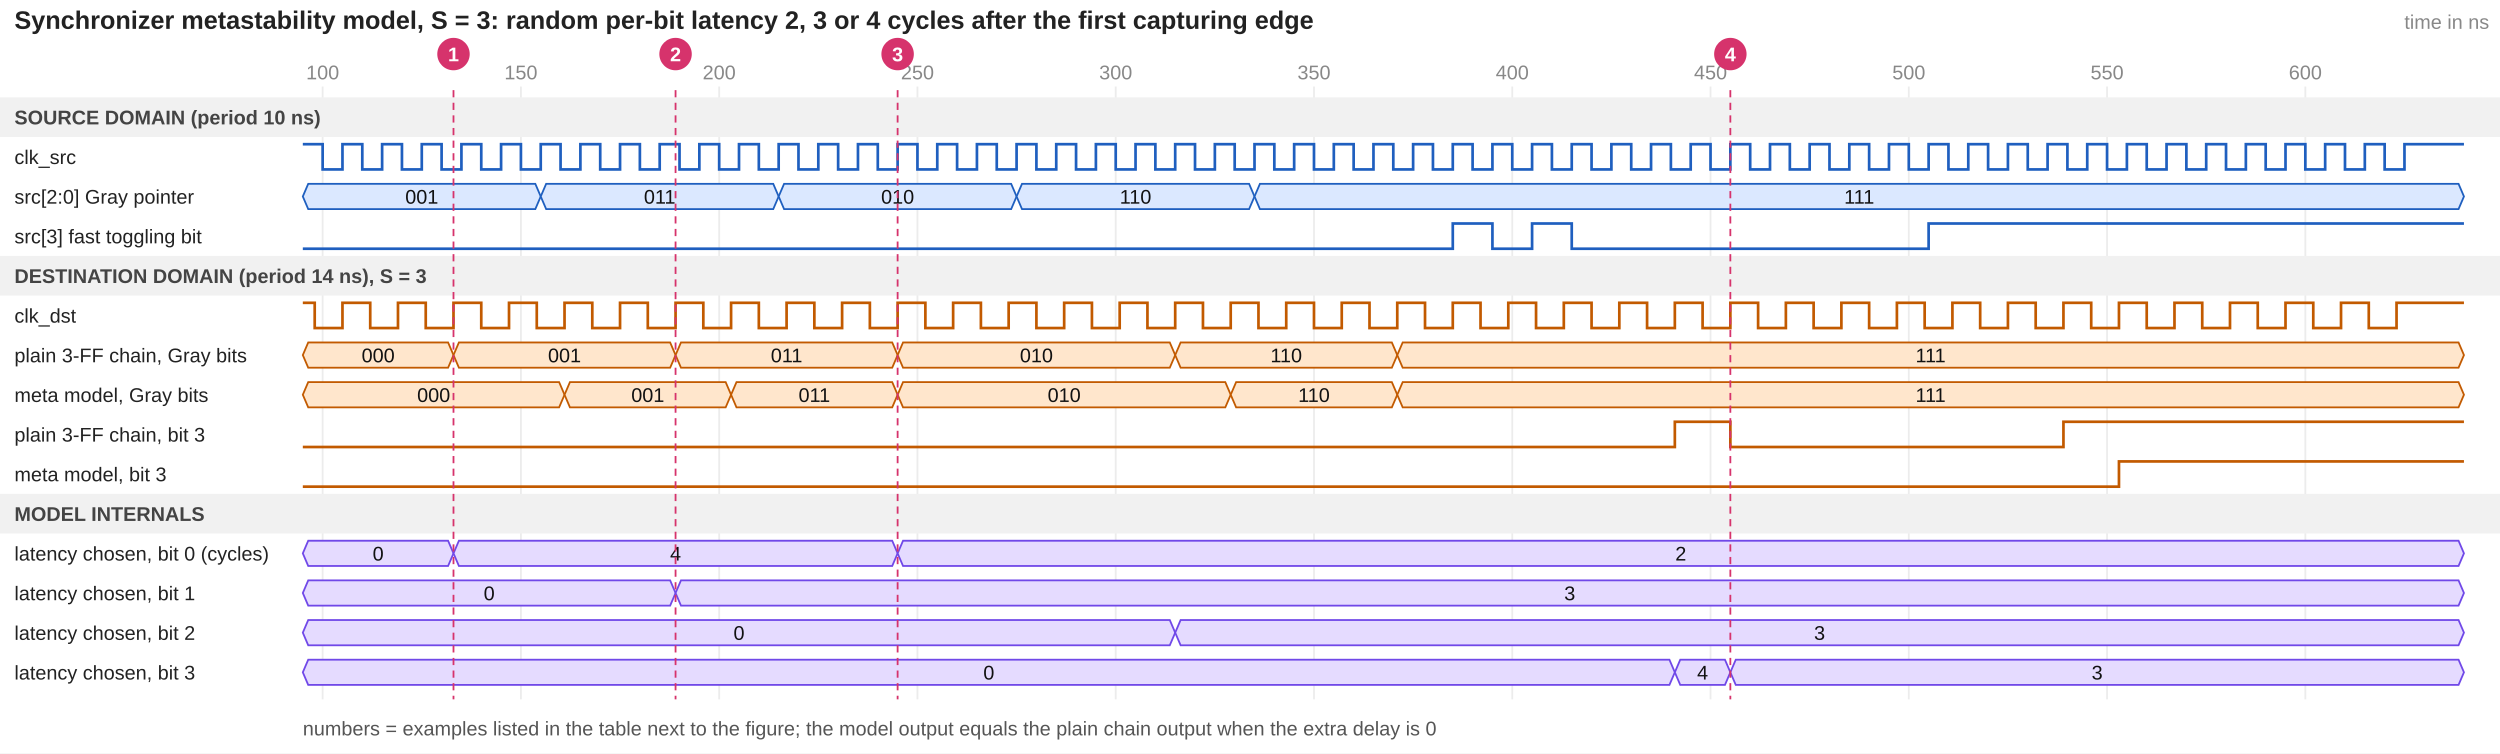
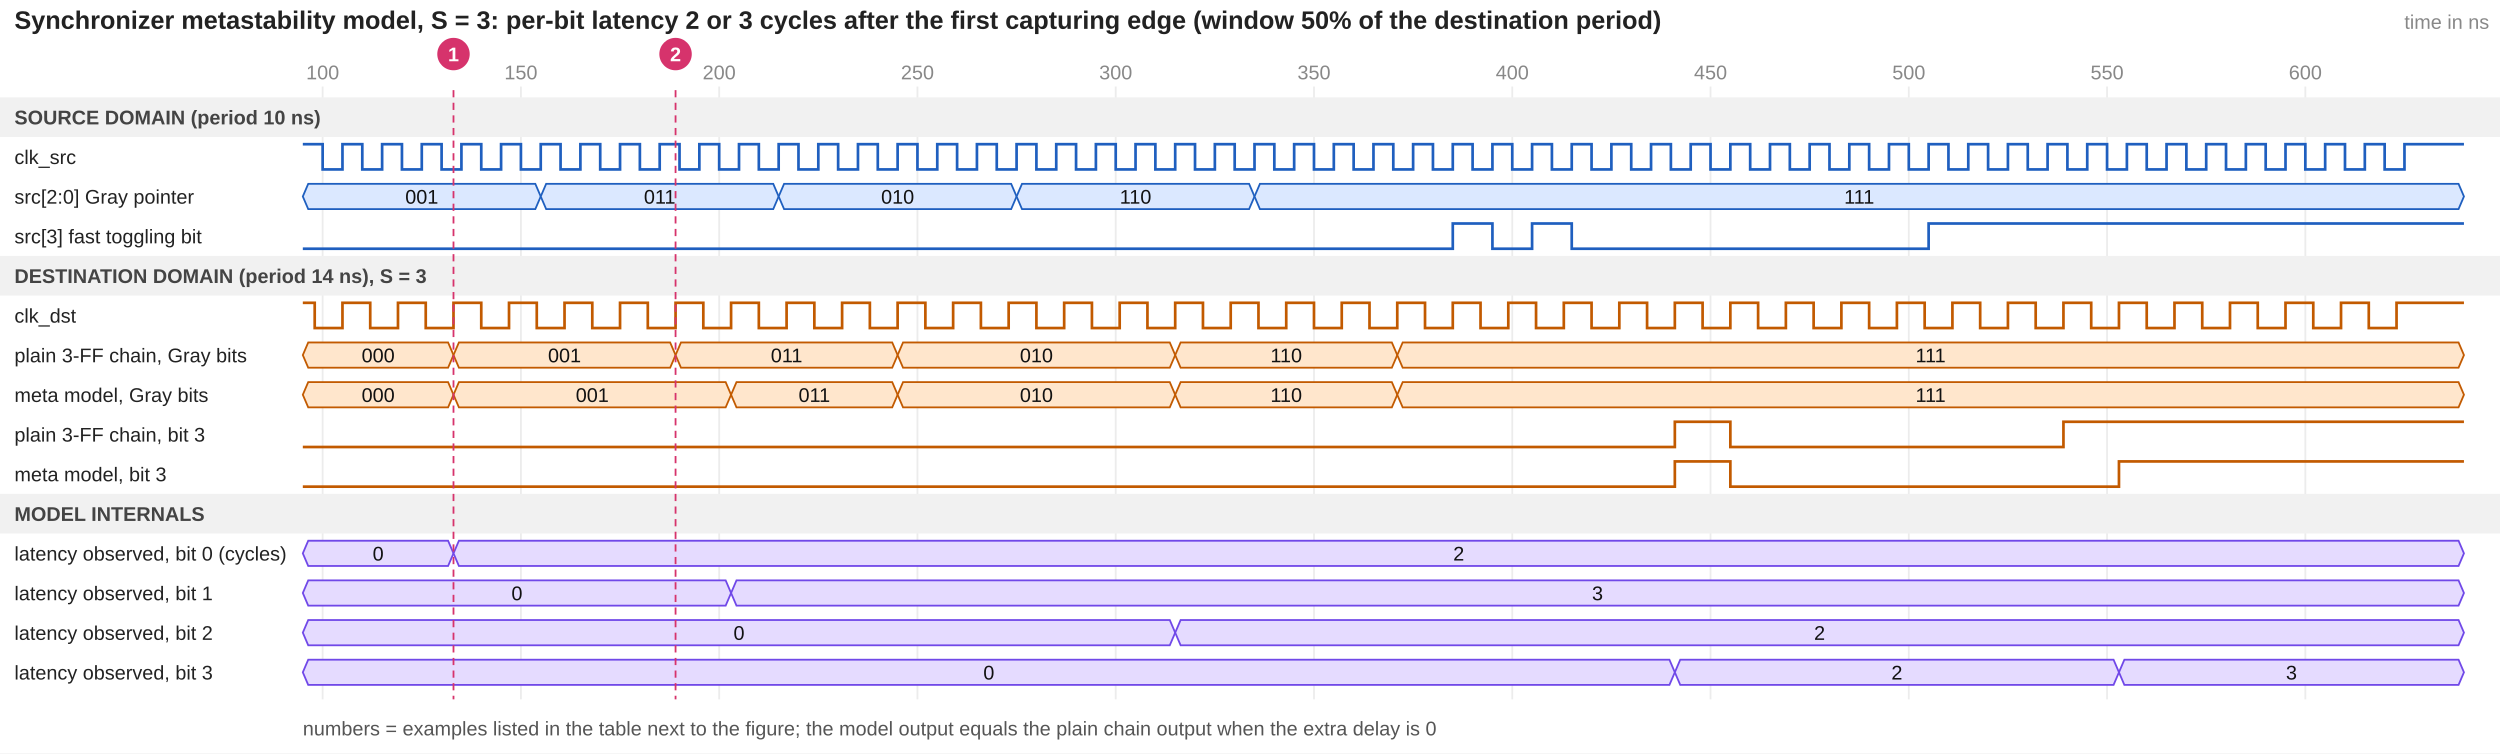
<svg xmlns="http://www.w3.org/2000/svg" width="1387" height="418" font-family="Segoe UI, Arial, sans-serif" font-size="11">
  <rect width="1387" height="418" fill="#ffffff" />
-   <text x="8" y="16" font-size="14" font-weight="bold" fill="#222">Synchronizer metastability model, S = 3: random per-bit latency 2, 3 or 4 cycles after the first capturing edge</text>
+   <text x="8" y="16" font-size="14" font-weight="bold" fill="#222">Synchronizer metastability model, S = 3: per-bit latency 2 or 3 cycles after the first capturing edge (window 50% of the destination period)</text>
  <line x1="179.0" y1="48" x2="179.0" y2="388" stroke="#ececec" />
  <text x="179.0" y="44" text-anchor="middle" fill="#888">100</text>
  <line x1="289.0" y1="48" x2="289.0" y2="388" stroke="#ececec" />
  <text x="289.0" y="44" text-anchor="middle" fill="#888">150</text>
  <line x1="399.0" y1="48" x2="399.0" y2="388" stroke="#ececec" />
  <text x="399.0" y="44" text-anchor="middle" fill="#888">200</text>
  <line x1="509.0" y1="48" x2="509.0" y2="388" stroke="#ececec" />
  <text x="509.0" y="44" text-anchor="middle" fill="#888">250</text>
  <line x1="619.0" y1="48" x2="619.0" y2="388" stroke="#ececec" />
  <text x="619.0" y="44" text-anchor="middle" fill="#888">300</text>
  <line x1="729.0" y1="48" x2="729.0" y2="388" stroke="#ececec" />
  <text x="729.0" y="44" text-anchor="middle" fill="#888">350</text>
  <line x1="839.0" y1="48" x2="839.0" y2="388" stroke="#ececec" />
  <text x="839.0" y="44" text-anchor="middle" fill="#888">400</text>
  <line x1="949.0" y1="48" x2="949.0" y2="388" stroke="#ececec" />
  <text x="949.0" y="44" text-anchor="middle" fill="#888">450</text>
  <line x1="1059.0" y1="48" x2="1059.0" y2="388" stroke="#ececec" />
  <text x="1059.0" y="44" text-anchor="middle" fill="#888">500</text>
  <line x1="1169.0" y1="48" x2="1169.0" y2="388" stroke="#ececec" />
  <text x="1169.0" y="44" text-anchor="middle" fill="#888">550</text>
  <line x1="1279.0" y1="48" x2="1279.0" y2="388" stroke="#ececec" />
  <text x="1279.0" y="44" text-anchor="middle" fill="#888">600</text>
  <text x="1381" y="16" text-anchor="end" fill="#888">time in ns</text>
  <rect x="0" y="54" width="1387" height="22" fill="#f1f1f1" />
  <text x="8" y="69" font-weight="bold" fill="#444">SOURCE DOMAIN (period 10 ns)</text>
  <text x="8" y="91" fill="#222">clk_src</text>
  <path d="M168.0,80 L179.0,80 L179.0,80 L179.0,94 L190.0,94 L190.0,94 L190.0,80 L201.0,80 L201.0,80 L201.0,94 L212.0,94 L212.0,94 L212.0,80 L223.0,80 L223.0,80 L223.0,94 L234.0,94 L234.0,94 L234.0,80 L245.0,80 L245.0,80 L245.0,94 L256.0,94 L256.0,94 L256.0,80 L267.0,80 L267.0,80 L267.0,94 L278.0,94 L278.0,94 L278.0,80 L289.0,80 L289.0,80 L289.0,94 L300.0,94 L300.0,94 L300.0,80 L311.0,80 L311.0,80 L311.0,94 L322.0,94 L322.0,94 L322.0,80 L333.0,80 L333.0,80 L333.0,94 L344.0,94 L344.0,94 L344.0,80 L355.0,80 L355.0,80 L355.0,94 L366.0,94 L366.0,94 L366.0,80 L377.0,80 L377.0,80 L377.0,94 L388.0,94 L388.0,94 L388.0,80 L399.0,80 L399.0,80 L399.0,94 L410.0,94 L410.0,94 L410.0,80 L421.0,80 L421.0,80 L421.0,94 L432.0,94 L432.0,94 L432.0,80 L443.0,80 L443.0,80 L443.0,94 L454.0,94 L454.0,94 L454.0,80 L465.0,80 L465.0,80 L465.0,94 L476.0,94 L476.0,94 L476.0,80 L487.0,80 L487.0,80 L487.0,94 L498.0,94 L498.0,94 L498.0,80 L509.0,80 L509.0,80 L509.0,94 L520.0,94 L520.0,94 L520.0,80 L531.0,80 L531.0,80 L531.0,94 L542.0,94 L542.0,94 L542.0,80 L553.0,80 L553.0,80 L553.0,94 L564.0,94 L564.0,94 L564.0,80 L575.0,80 L575.0,80 L575.0,94 L586.0,94 L586.0,94 L586.0,80 L597.0,80 L597.0,80 L597.0,94 L608.0,94 L608.0,94 L608.0,80 L619.0,80 L619.0,80 L619.0,94 L630.0,94 L630.0,94 L630.0,80 L641.0,80 L641.0,80 L641.0,94 L652.0,94 L652.0,94 L652.0,80 L663.0,80 L663.0,80 L663.0,94 L674.0,94 L674.0,94 L674.0,80 L685.0,80 L685.0,80 L685.0,94 L696.0,94 L696.0,94 L696.0,80 L707.0,80 L707.0,80 L707.0,94 L718.0,94 L718.0,94 L718.0,80 L729.0,80 L729.0,80 L729.0,94 L740.0,94 L740.0,94 L740.0,80 L751.0,80 L751.0,80 L751.0,94 L762.0,94 L762.0,94 L762.0,80 L773.0,80 L773.0,80 L773.0,94 L784.0,94 L784.0,94 L784.0,80 L795.0,80 L795.0,80 L795.0,94 L806.0,94 L806.0,94 L806.0,80 L817.0,80 L817.0,80 L817.0,94 L828.0,94 L828.0,94 L828.0,80 L839.0,80 L839.0,80 L839.0,94 L850.0,94 L850.0,94 L850.0,80 L861.0,80 L861.0,80 L861.0,94 L872.0,94 L872.0,94 L872.0,80 L883.0,80 L883.0,80 L883.0,94 L894.0,94 L894.0,94 L894.0,80 L905.0,80 L905.0,80 L905.0,94 L916.0,94 L916.0,94 L916.0,80 L927.0,80 L927.0,80 L927.0,94 L938.0,94 L938.0,94 L938.0,80 L949.0,80 L949.0,80 L949.0,94 L960.0,94 L960.0,94 L960.0,80 L971.0,80 L971.0,80 L971.0,94 L982.0,94 L982.0,94 L982.0,80 L993.0,80 L993.0,80 L993.0,94 L1004.0,94 L1004.0,94 L1004.0,80 L1015.0,80 L1015.0,80 L1015.0,94 L1026.0,94 L1026.0,94 L1026.0,80 L1037.0,80 L1037.0,80 L1037.0,94 L1048.0,94 L1048.0,94 L1048.0,80 L1059.0,80 L1059.0,80 L1059.0,94 L1070.0,94 L1070.0,94 L1070.0,80 L1081.0,80 L1081.0,80 L1081.0,94 L1092.0,94 L1092.0,94 L1092.0,80 L1103.0,80 L1103.0,80 L1103.0,94 L1114.0,94 L1114.0,94 L1114.0,80 L1125.0,80 L1125.0,80 L1125.0,94 L1136.0,94 L1136.0,94 L1136.0,80 L1147.0,80 L1147.0,80 L1147.0,94 L1158.0,94 L1158.0,94 L1158.0,80 L1169.0,80 L1169.0,80 L1169.0,94 L1180.0,94 L1180.0,94 L1180.0,80 L1191.0,80 L1191.0,80 L1191.0,94 L1202.0,94 L1202.0,94 L1202.0,80 L1213.0,80 L1213.0,80 L1213.0,94 L1224.0,94 L1224.0,94 L1224.0,80 L1235.0,80 L1235.0,80 L1235.0,94 L1246.0,94 L1246.0,94 L1246.0,80 L1257.0,80 L1257.0,80 L1257.0,94 L1268.0,94 L1268.0,94 L1268.0,80 L1279.0,80 L1279.0,80 L1279.0,94 L1290.0,94 L1290.0,94 L1290.0,80 L1301.0,80 L1301.0,80 L1301.0,94 L1312.0,94 L1312.0,94 L1312.0,80 L1323.0,80 L1323.0,80 L1323.0,94 L1334.0,94 L1334.0,94 L1334.0,80 L1367.0,80" fill="none" stroke="#1f5fbf" stroke-width="1.5" />
  <text x="8" y="113" fill="#222">src[2:0] Gray pointer</text>
  <path d="M171.0,102 L297.0,102 L300.0,109.0 L297.0,116 L171.0,116 L168.0,109.0 Z" fill="#dbe8ff" stroke="#1f5fbf" />
  <text x="234.0" y="113" text-anchor="middle" fill="#111">001</text>
  <path d="M303.0,102 L429.0,102 L432.0,109.0 L429.0,116 L303.0,116 L300.0,109.0 Z" fill="#dbe8ff" stroke="#1f5fbf" />
  <text x="366.0" y="113" text-anchor="middle" fill="#111">011</text>
  <path d="M435.0,102 L561.0,102 L564.0,109.0 L561.0,116 L435.0,116 L432.0,109.0 Z" fill="#dbe8ff" stroke="#1f5fbf" />
  <text x="498.0" y="113" text-anchor="middle" fill="#111">010</text>
  <path d="M567.0,102 L693.0,102 L696.0,109.0 L693.0,116 L567.0,116 L564.0,109.0 Z" fill="#dbe8ff" stroke="#1f5fbf" />
  <text x="630.0" y="113" text-anchor="middle" fill="#111">110</text>
  <path d="M699.0,102 L1364.0,102 L1367.0,109.0 L1364.0,116 L699.0,116 L696.0,109.0 Z" fill="#dbe8ff" stroke="#1f5fbf" />
  <text x="1031.5" y="113" text-anchor="middle" fill="#111">111</text>
  <text x="8" y="135" fill="#222">src[3] fast toggling bit</text>
  <path d="M168.0,138 L806.0,138 L806.0,138 L806.0,124 L828.0,124 L828.0,124 L828.0,138 L850.0,138 L850.0,138 L850.0,124 L872.0,124 L872.0,124 L872.0,138 L1070.0,138 L1070.0,138 L1070.0,124 L1367.0,124" fill="none" stroke="#1f5fbf" stroke-width="1.5" />
  <rect x="0" y="142" width="1387" height="22" fill="#f1f1f1" />
  <text x="8" y="157" font-weight="bold" fill="#444">DESTINATION DOMAIN (period 14 ns), S = 3</text>
  <text x="8" y="179" fill="#222">clk_dst</text>
  <path d="M168.0,168 L174.6,168 L174.6,168 L174.6,182 L190.0,182 L190.0,182 L190.0,168 L205.4,168 L205.4,168 L205.4,182 L220.8,182 L220.8,182 L220.8,168 L236.2,168 L236.2,168 L236.2,182 L251.6,182 L251.6,182 L251.6,168 L267.0,168 L267.0,168 L267.0,182 L282.4,182 L282.4,182 L282.4,168 L297.8,168 L297.8,168 L297.8,182 L313.2,182 L313.2,182 L313.2,168 L328.6,168 L328.6,168 L328.6,182 L344.0,182 L344.0,182 L344.0,168 L359.4,168 L359.4,168 L359.4,182 L374.8,182 L374.8,182 L374.8,168 L390.2,168 L390.2,168 L390.2,182 L405.6,182 L405.6,182 L405.6,168 L421.0,168 L421.0,168 L421.0,182 L436.4,182 L436.4,182 L436.4,168 L451.8,168 L451.8,168 L451.8,182 L467.2,182 L467.2,182 L467.2,168 L482.6,168 L482.6,168 L482.6,182 L498.0,182 L498.0,182 L498.0,168 L513.4,168 L513.4,168 L513.4,182 L528.8,182 L528.8,182 L528.8,168 L544.2,168 L544.2,168 L544.2,182 L559.6,182 L559.6,182 L559.6,168 L575.0,168 L575.0,168 L575.0,182 L590.4,182 L590.4,182 L590.4,168 L605.8,168 L605.8,168 L605.8,182 L621.2,182 L621.2,182 L621.2,168 L636.6,168 L636.6,168 L636.6,182 L652.0,182 L652.0,182 L652.0,168 L667.4,168 L667.4,168 L667.4,182 L682.8,182 L682.8,182 L682.8,168 L698.2,168 L698.2,168 L698.2,182 L713.6,182 L713.6,182 L713.6,168 L729.0,168 L729.0,168 L729.0,182 L744.4,182 L744.4,182 L744.4,168 L759.8,168 L759.8,168 L759.8,182 L775.2,182 L775.2,182 L775.2,168 L790.6,168 L790.6,168 L790.6,182 L806.0,182 L806.0,182 L806.0,168 L821.4,168 L821.4,168 L821.4,182 L836.8,182 L836.8,182 L836.8,168 L852.2,168 L852.2,168 L852.2,182 L867.6,182 L867.6,182 L867.6,168 L883.0,168 L883.0,168 L883.0,182 L898.4,182 L898.4,182 L898.4,168 L913.8,168 L913.8,168 L913.8,182 L929.2,182 L929.2,182 L929.2,168 L944.6,168 L944.6,168 L944.6,182 L960.0,182 L960.0,182 L960.0,168 L975.4,168 L975.4,168 L975.4,182 L990.8,182 L990.8,182 L990.8,168 L1006.2,168 L1006.2,168 L1006.2,182 L1021.6,182 L1021.6,182 L1021.6,168 L1037.0,168 L1037.0,168 L1037.0,182 L1052.4,182 L1052.4,182 L1052.4,168 L1067.8,168 L1067.8,168 L1067.8,182 L1083.2,182 L1083.2,182 L1083.2,168 L1098.6,168 L1098.6,168 L1098.6,182 L1114.0,182 L1114.0,182 L1114.0,168 L1129.4,168 L1129.4,168 L1129.4,182 L1144.8,182 L1144.8,182 L1144.8,168 L1160.2,168 L1160.2,168 L1160.2,182 L1175.6,182 L1175.6,182 L1175.6,168 L1191.0,168 L1191.0,168 L1191.0,182 L1206.4,182 L1206.4,182 L1206.4,168 L1221.8,168 L1221.8,168 L1221.8,182 L1237.2,182 L1237.2,182 L1237.2,168 L1252.6,168 L1252.6,168 L1252.6,182 L1268.0,182 L1268.0,182 L1268.0,168 L1283.4,168 L1283.4,168 L1283.4,182 L1298.8,182 L1298.8,182 L1298.8,168 L1314.2,168 L1314.2,168 L1314.2,182 L1329.6,182 L1329.6,182 L1329.6,168 L1367.0,168" fill="none" stroke="#c25a00" stroke-width="1.5" />
  <text x="8" y="201" fill="#222">plain 3-FF chain, Gray bits</text>
  <path d="M171.0,190 L248.6,190 L251.6,197.0 L248.6,204 L171.0,204 L168.0,197.0 Z" fill="#ffe6cc" stroke="#c25a00" />
  <text x="209.8" y="201" text-anchor="middle" fill="#111">000</text>
  <path d="M254.6,190 L371.8,190 L374.8,197.0 L371.8,204 L254.6,204 L251.6,197.0 Z" fill="#ffe6cc" stroke="#c25a00" />
  <text x="313.2" y="201" text-anchor="middle" fill="#111">001</text>
  <path d="M377.8,190 L495.0,190 L498.0,197.0 L495.0,204 L377.8,204 L374.8,197.0 Z" fill="#ffe6cc" stroke="#c25a00" />
  <text x="436.4" y="201" text-anchor="middle" fill="#111">011</text>
  <path d="M501.0,190 L649.0,190 L652.0,197.0 L649.0,204 L501.0,204 L498.0,197.0 Z" fill="#ffe6cc" stroke="#c25a00" />
  <text x="575.0" y="201" text-anchor="middle" fill="#111">010</text>
  <path d="M655.0,190 L772.2,190 L775.2,197.0 L772.2,204 L655.0,204 L652.0,197.0 Z" fill="#ffe6cc" stroke="#c25a00" />
  <text x="713.6" y="201" text-anchor="middle" fill="#111">110</text>
  <path d="M778.2,190 L1364.0,190 L1367.0,197.0 L1364.0,204 L778.2,204 L775.2,197.0 Z" fill="#ffe6cc" stroke="#c25a00" />
  <text x="1071.1" y="201" text-anchor="middle" fill="#111">111</text>
  <text x="8" y="223" fill="#222">meta model, Gray bits</text>
-   <path d="M171.0,212 L310.2,212 L313.2,219.0 L310.2,226 L171.0,226 L168.0,219.0 Z" fill="#ffe6cc" stroke="#c25a00" />
-   <text x="240.6" y="223" text-anchor="middle" fill="#111">000</text>
-   <path d="M316.2,212 L402.6,212 L405.6,219.0 L402.6,226 L316.2,226 L313.2,219.0 Z" fill="#ffe6cc" stroke="#c25a00" />
-   <text x="359.4" y="223" text-anchor="middle" fill="#111">001</text>
+   <path d="M171.0,212 L248.6,212 L251.6,219.0 L248.6,226 L171.0,226 L168.0,219.0 Z" fill="#ffe6cc" stroke="#c25a00" />
+   <text x="209.8" y="223" text-anchor="middle" fill="#111">000</text>
+   <path d="M254.6,212 L402.6,212 L405.6,219.0 L402.6,226 L254.6,226 L251.6,219.0 Z" fill="#ffe6cc" stroke="#c25a00" />
+   <text x="328.6" y="223" text-anchor="middle" fill="#111">001</text>
  <path d="M408.6,212 L495.0,212 L498.0,219.0 L495.0,226 L408.6,226 L405.6,219.0 Z" fill="#ffe6cc" stroke="#c25a00" />
  <text x="451.8" y="223" text-anchor="middle" fill="#111">011</text>
-   <path d="M501.0,212 L679.8,212 L682.8,219.0 L679.8,226 L501.0,226 L498.0,219.0 Z" fill="#ffe6cc" stroke="#c25a00" />
-   <text x="590.4" y="223" text-anchor="middle" fill="#111">010</text>
-   <path d="M685.8,212 L772.2,212 L775.2,219.0 L772.2,226 L685.8,226 L682.8,219.0 Z" fill="#ffe6cc" stroke="#c25a00" />
-   <text x="729.0" y="223" text-anchor="middle" fill="#111">110</text>
+   <path d="M501.0,212 L649.0,212 L652.0,219.0 L649.0,226 L501.0,226 L498.0,219.0 Z" fill="#ffe6cc" stroke="#c25a00" />
+   <text x="575.0" y="223" text-anchor="middle" fill="#111">010</text>
+   <path d="M655.0,212 L772.2,212 L775.2,219.0 L772.2,226 L655.0,226 L652.0,219.0 Z" fill="#ffe6cc" stroke="#c25a00" />
+   <text x="713.6" y="223" text-anchor="middle" fill="#111">110</text>
  <path d="M778.2,212 L1364.0,212 L1367.0,219.0 L1364.0,226 L778.2,226 L775.2,219.0 Z" fill="#ffe6cc" stroke="#c25a00" />
  <text x="1071.1" y="223" text-anchor="middle" fill="#111">111</text>
  <text x="8" y="245" fill="#222">plain 3-FF chain, bit 3</text>
  <path d="M168.0,248 L929.2,248 L929.2,248 L929.2,234 L960.0,234 L960.0,234 L960.0,248 L1144.8,248 L1144.8,248 L1144.8,234 L1367.0,234" fill="none" stroke="#c25a00" stroke-width="1.5" />
  <text x="8" y="267" fill="#222">meta model, bit 3</text>
-   <path d="M168.0,270 L1175.6,270 L1175.6,270 L1175.6,256 L1367.0,256" fill="none" stroke="#c25a00" stroke-width="1.5" />
+   <path d="M168.0,270 L929.2,270 L929.2,270 L929.2,256 L960.0,256 L960.0,256 L960.0,270 L1175.6,270 L1175.6,270 L1175.6,256 L1367.0,256" fill="none" stroke="#c25a00" stroke-width="1.5" />
  <rect x="0" y="274" width="1387" height="22" fill="#f1f1f1" />
  <text x="8" y="289" font-weight="bold" fill="#444">MODEL INTERNALS</text>
-   <text x="8" y="311" fill="#222">latency chosen, bit 0 (cycles)</text>
+   <text x="8" y="311" fill="#222">latency observed, bit 0 (cycles)</text>
  <path d="M171.0,300 L248.6,300 L251.6,307.0 L248.6,314 L171.0,314 L168.0,307.0 Z" fill="#e5dbff" stroke="#7048e8" />
  <text x="209.8" y="311" text-anchor="middle" fill="#111">0</text>
-   <path d="M254.6,300 L495.0,300 L498.0,307.0 L495.0,314 L254.6,314 L251.6,307.0 Z" fill="#e5dbff" stroke="#7048e8" />
-   <text x="374.8" y="311" text-anchor="middle" fill="#111">4</text>
-   <path d="M501.0,300 L1364.0,300 L1367.0,307.0 L1364.0,314 L501.0,314 L498.0,307.0 Z" fill="#e5dbff" stroke="#7048e8" />
-   <text x="932.5" y="311" text-anchor="middle" fill="#111">2</text>
-   <text x="8" y="333" fill="#222">latency chosen, bit 1</text>
-   <path d="M171.0,322 L371.8,322 L374.8,329.0 L371.8,336 L171.0,336 L168.0,329.0 Z" fill="#e5dbff" stroke="#7048e8" />
-   <text x="271.4" y="333" text-anchor="middle" fill="#111">0</text>
-   <path d="M377.8,322 L1364.0,322 L1367.0,329.0 L1364.0,336 L377.8,336 L374.8,329.0 Z" fill="#e5dbff" stroke="#7048e8" />
-   <text x="870.9" y="333" text-anchor="middle" fill="#111">3</text>
-   <text x="8" y="355" fill="#222">latency chosen, bit 2</text>
+   <path d="M254.6,300 L1364.0,300 L1367.0,307.0 L1364.0,314 L254.6,314 L251.6,307.0 Z" fill="#e5dbff" stroke="#7048e8" />
+   <text x="809.3" y="311" text-anchor="middle" fill="#111">2</text>
+   <text x="8" y="333" fill="#222">latency observed, bit 1</text>
+   <path d="M171.0,322 L402.6,322 L405.6,329.0 L402.6,336 L171.0,336 L168.0,329.0 Z" fill="#e5dbff" stroke="#7048e8" />
+   <text x="286.8" y="333" text-anchor="middle" fill="#111">0</text>
+   <path d="M408.6,322 L1364.0,322 L1367.0,329.0 L1364.0,336 L408.6,336 L405.6,329.0 Z" fill="#e5dbff" stroke="#7048e8" />
+   <text x="886.3" y="333" text-anchor="middle" fill="#111">3</text>
+   <text x="8" y="355" fill="#222">latency observed, bit 2</text>
  <path d="M171.0,344 L649.0,344 L652.0,351.0 L649.0,358 L171.0,358 L168.0,351.0 Z" fill="#e5dbff" stroke="#7048e8" />
  <text x="410.0" y="355" text-anchor="middle" fill="#111">0</text>
  <path d="M655.0,344 L1364.0,344 L1367.0,351.0 L1364.0,358 L655.0,358 L652.0,351.0 Z" fill="#e5dbff" stroke="#7048e8" />
-   <text x="1009.5" y="355" text-anchor="middle" fill="#111">3</text>
-   <text x="8" y="377" fill="#222">latency chosen, bit 3</text>
+   <text x="1009.5" y="355" text-anchor="middle" fill="#111">2</text>
+   <text x="8" y="377" fill="#222">latency observed, bit 3</text>
  <path d="M171.0,366 L926.2,366 L929.2,373.0 L926.2,380 L171.0,380 L168.0,373.0 Z" fill="#e5dbff" stroke="#7048e8" />
  <text x="548.6" y="377" text-anchor="middle" fill="#111">0</text>
-   <path d="M932.2,366 L957.0,366 L960.0,373.0 L957.0,380 L932.2,380 L929.2,373.0 Z" fill="#e5dbff" stroke="#7048e8" />
-   <text x="944.6" y="377" text-anchor="middle" fill="#111">4</text>
-   <path d="M963.0,366 L1364.0,366 L1367.0,373.0 L1364.0,380 L963.0,380 L960.0,373.0 Z" fill="#e5dbff" stroke="#7048e8" />
-   <text x="1163.5" y="377" text-anchor="middle" fill="#111">3</text>
+   <path d="M932.2,366 L1172.6,366 L1175.6,373.0 L1172.6,380 L932.2,380 L929.2,373.0 Z" fill="#e5dbff" stroke="#7048e8" />
+   <text x="1052.4" y="377" text-anchor="middle" fill="#111">2</text>
+   <path d="M1178.6,366 L1364.0,366 L1367.0,373.0 L1364.0,380 L1178.6,380 L1175.6,373.0 Z" fill="#e5dbff" stroke="#7048e8" />
+   <text x="1271.3" y="377" text-anchor="middle" fill="#111">3</text>
  <line x1="251.6" y1="50" x2="251.6" y2="388" stroke="#d6336c" stroke-dasharray="4,3" />
  <circle cx="251.6" cy="30" r="9" fill="#d6336c" />
  <text x="251.6" y="34" text-anchor="middle" fill="#fff" font-weight="bold">1</text>
  <line x1="374.8" y1="50" x2="374.8" y2="388" stroke="#d6336c" stroke-dasharray="4,3" />
  <circle cx="374.8" cy="30" r="9" fill="#d6336c" />
  <text x="374.8" y="34" text-anchor="middle" fill="#fff" font-weight="bold">2</text>
-   <line x1="498.0" y1="50" x2="498.0" y2="388" stroke="#d6336c" stroke-dasharray="4,3" />
-   <circle cx="498.0" cy="30" r="9" fill="#d6336c" />
-   <text x="498.0" y="34" text-anchor="middle" fill="#fff" font-weight="bold">3</text>
-   <line x1="960.0" y1="50" x2="960.0" y2="388" stroke="#d6336c" stroke-dasharray="4,3" />
-   <circle cx="960.0" cy="30" r="9" fill="#d6336c" />
-   <text x="960.0" y="34" text-anchor="middle" fill="#fff" font-weight="bold">4</text>
  <text x="168" y="408" fill="#555">numbers = examples listed in the table next to the figure; the model output equals the plain chain output when the extra delay is 0</text>
</svg>
